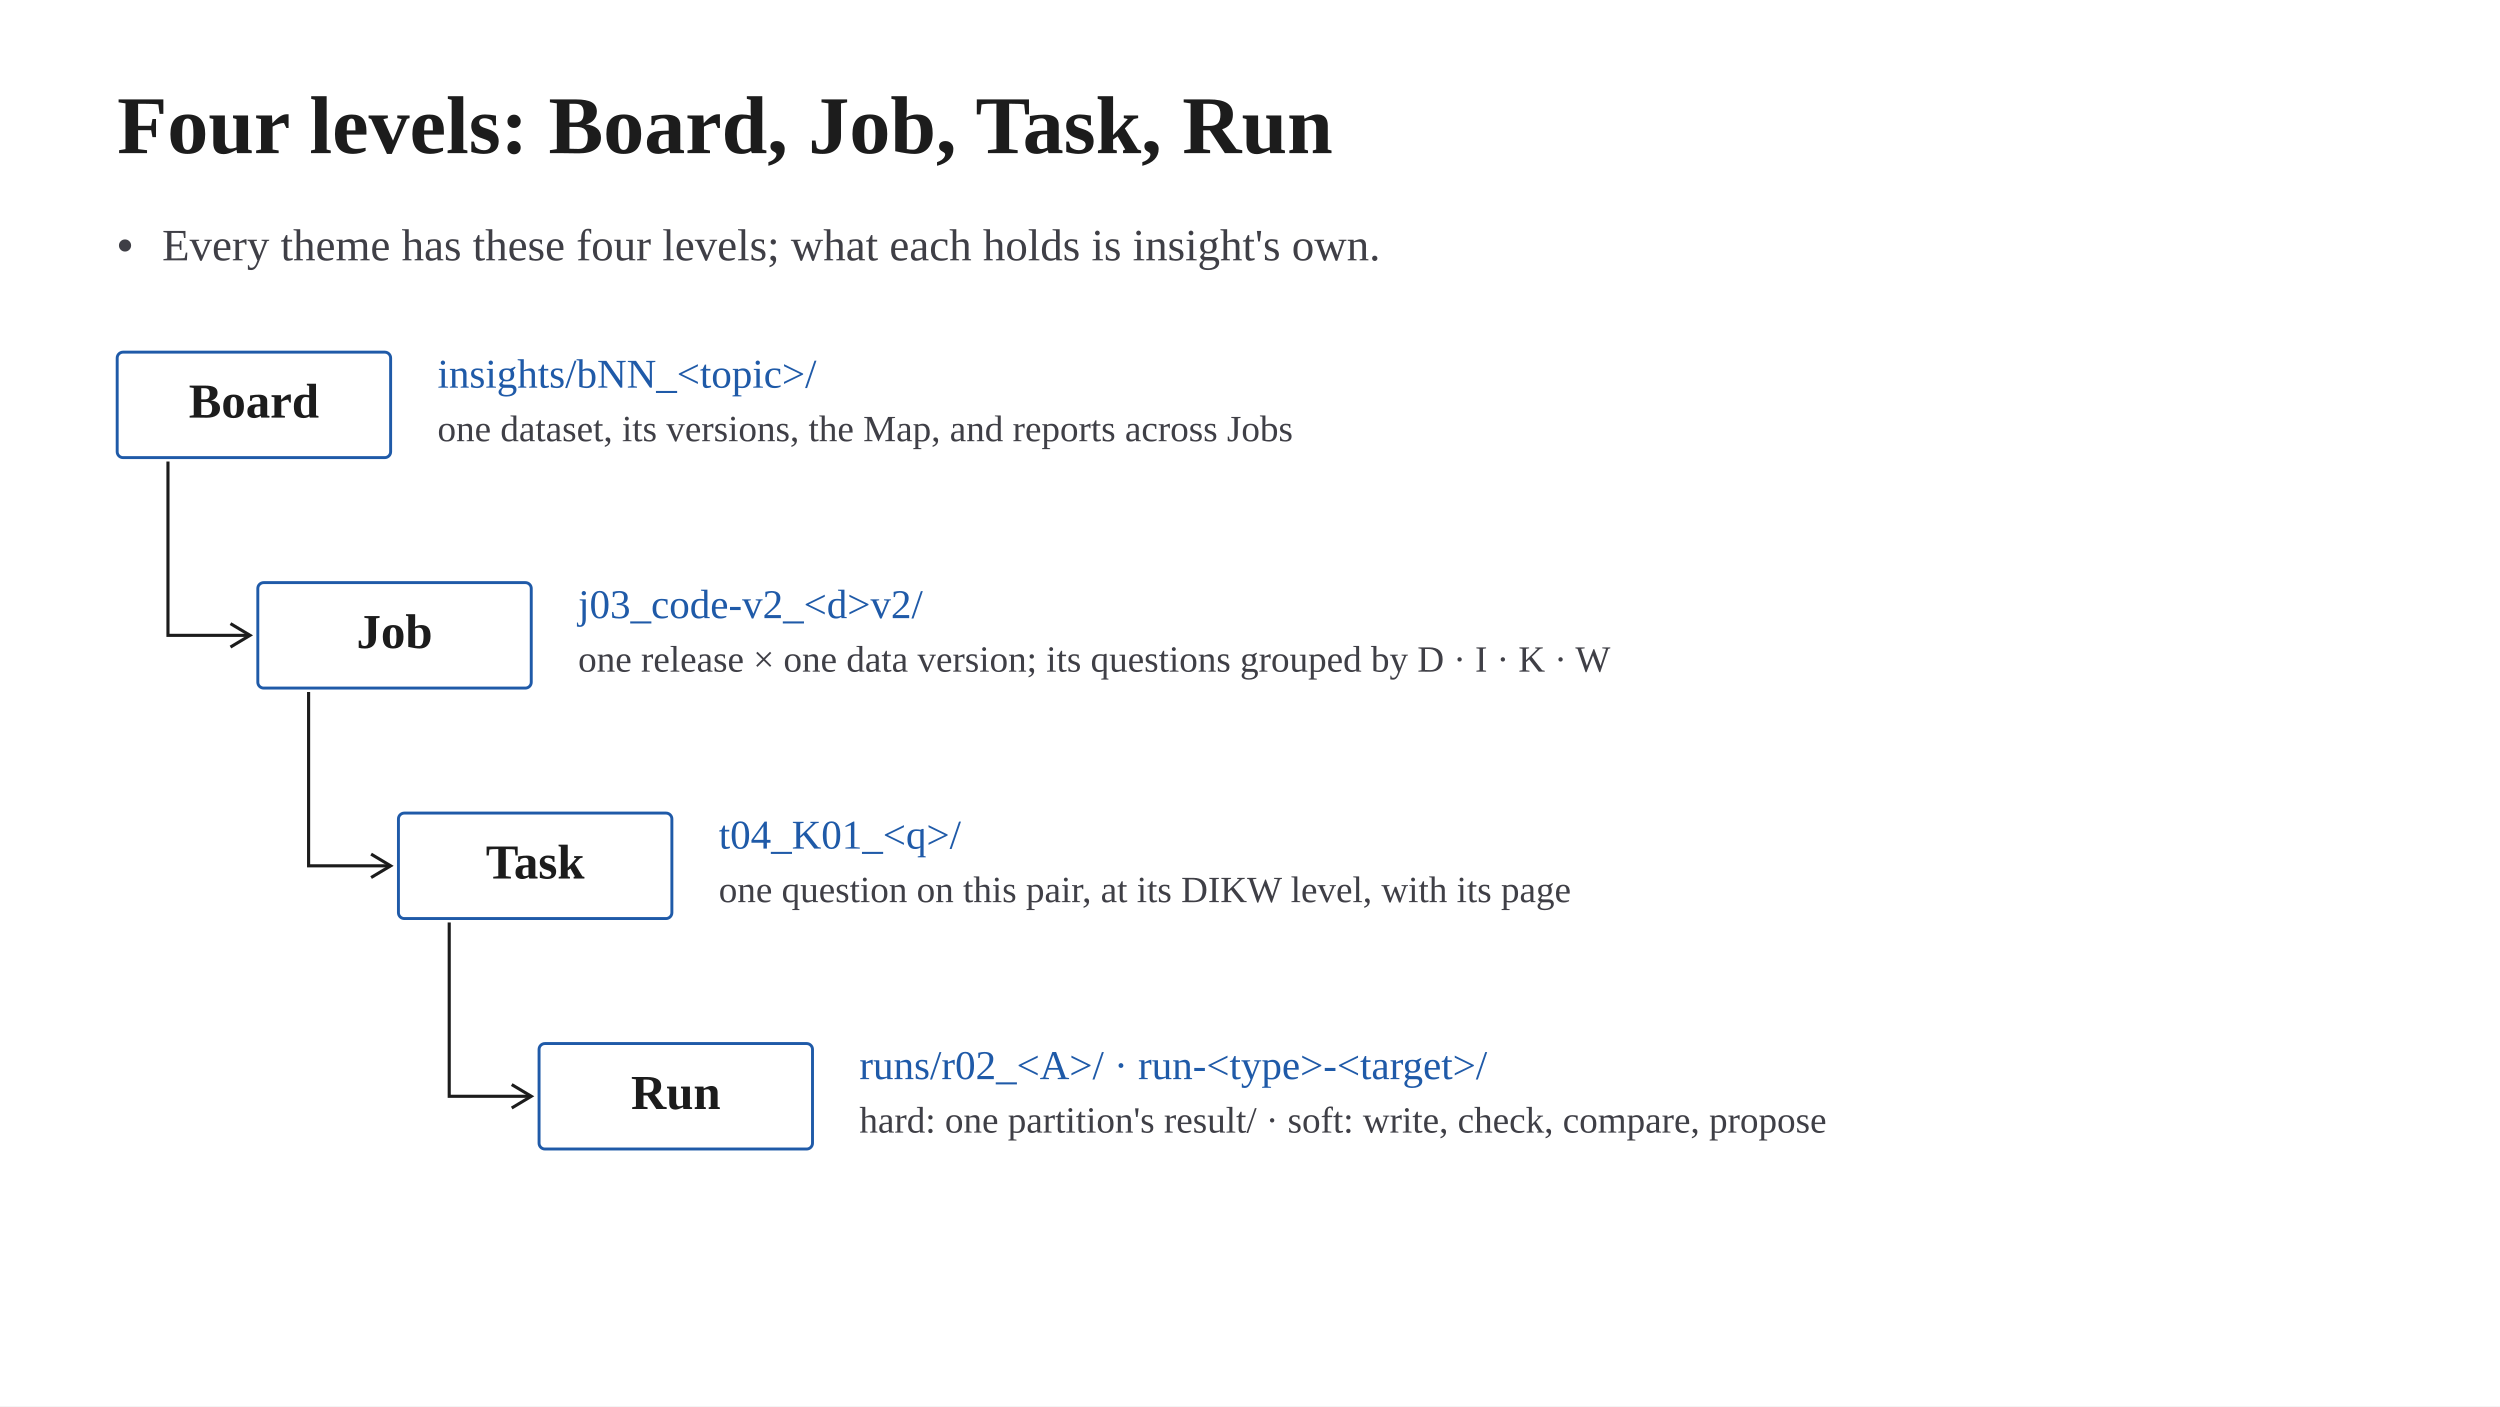
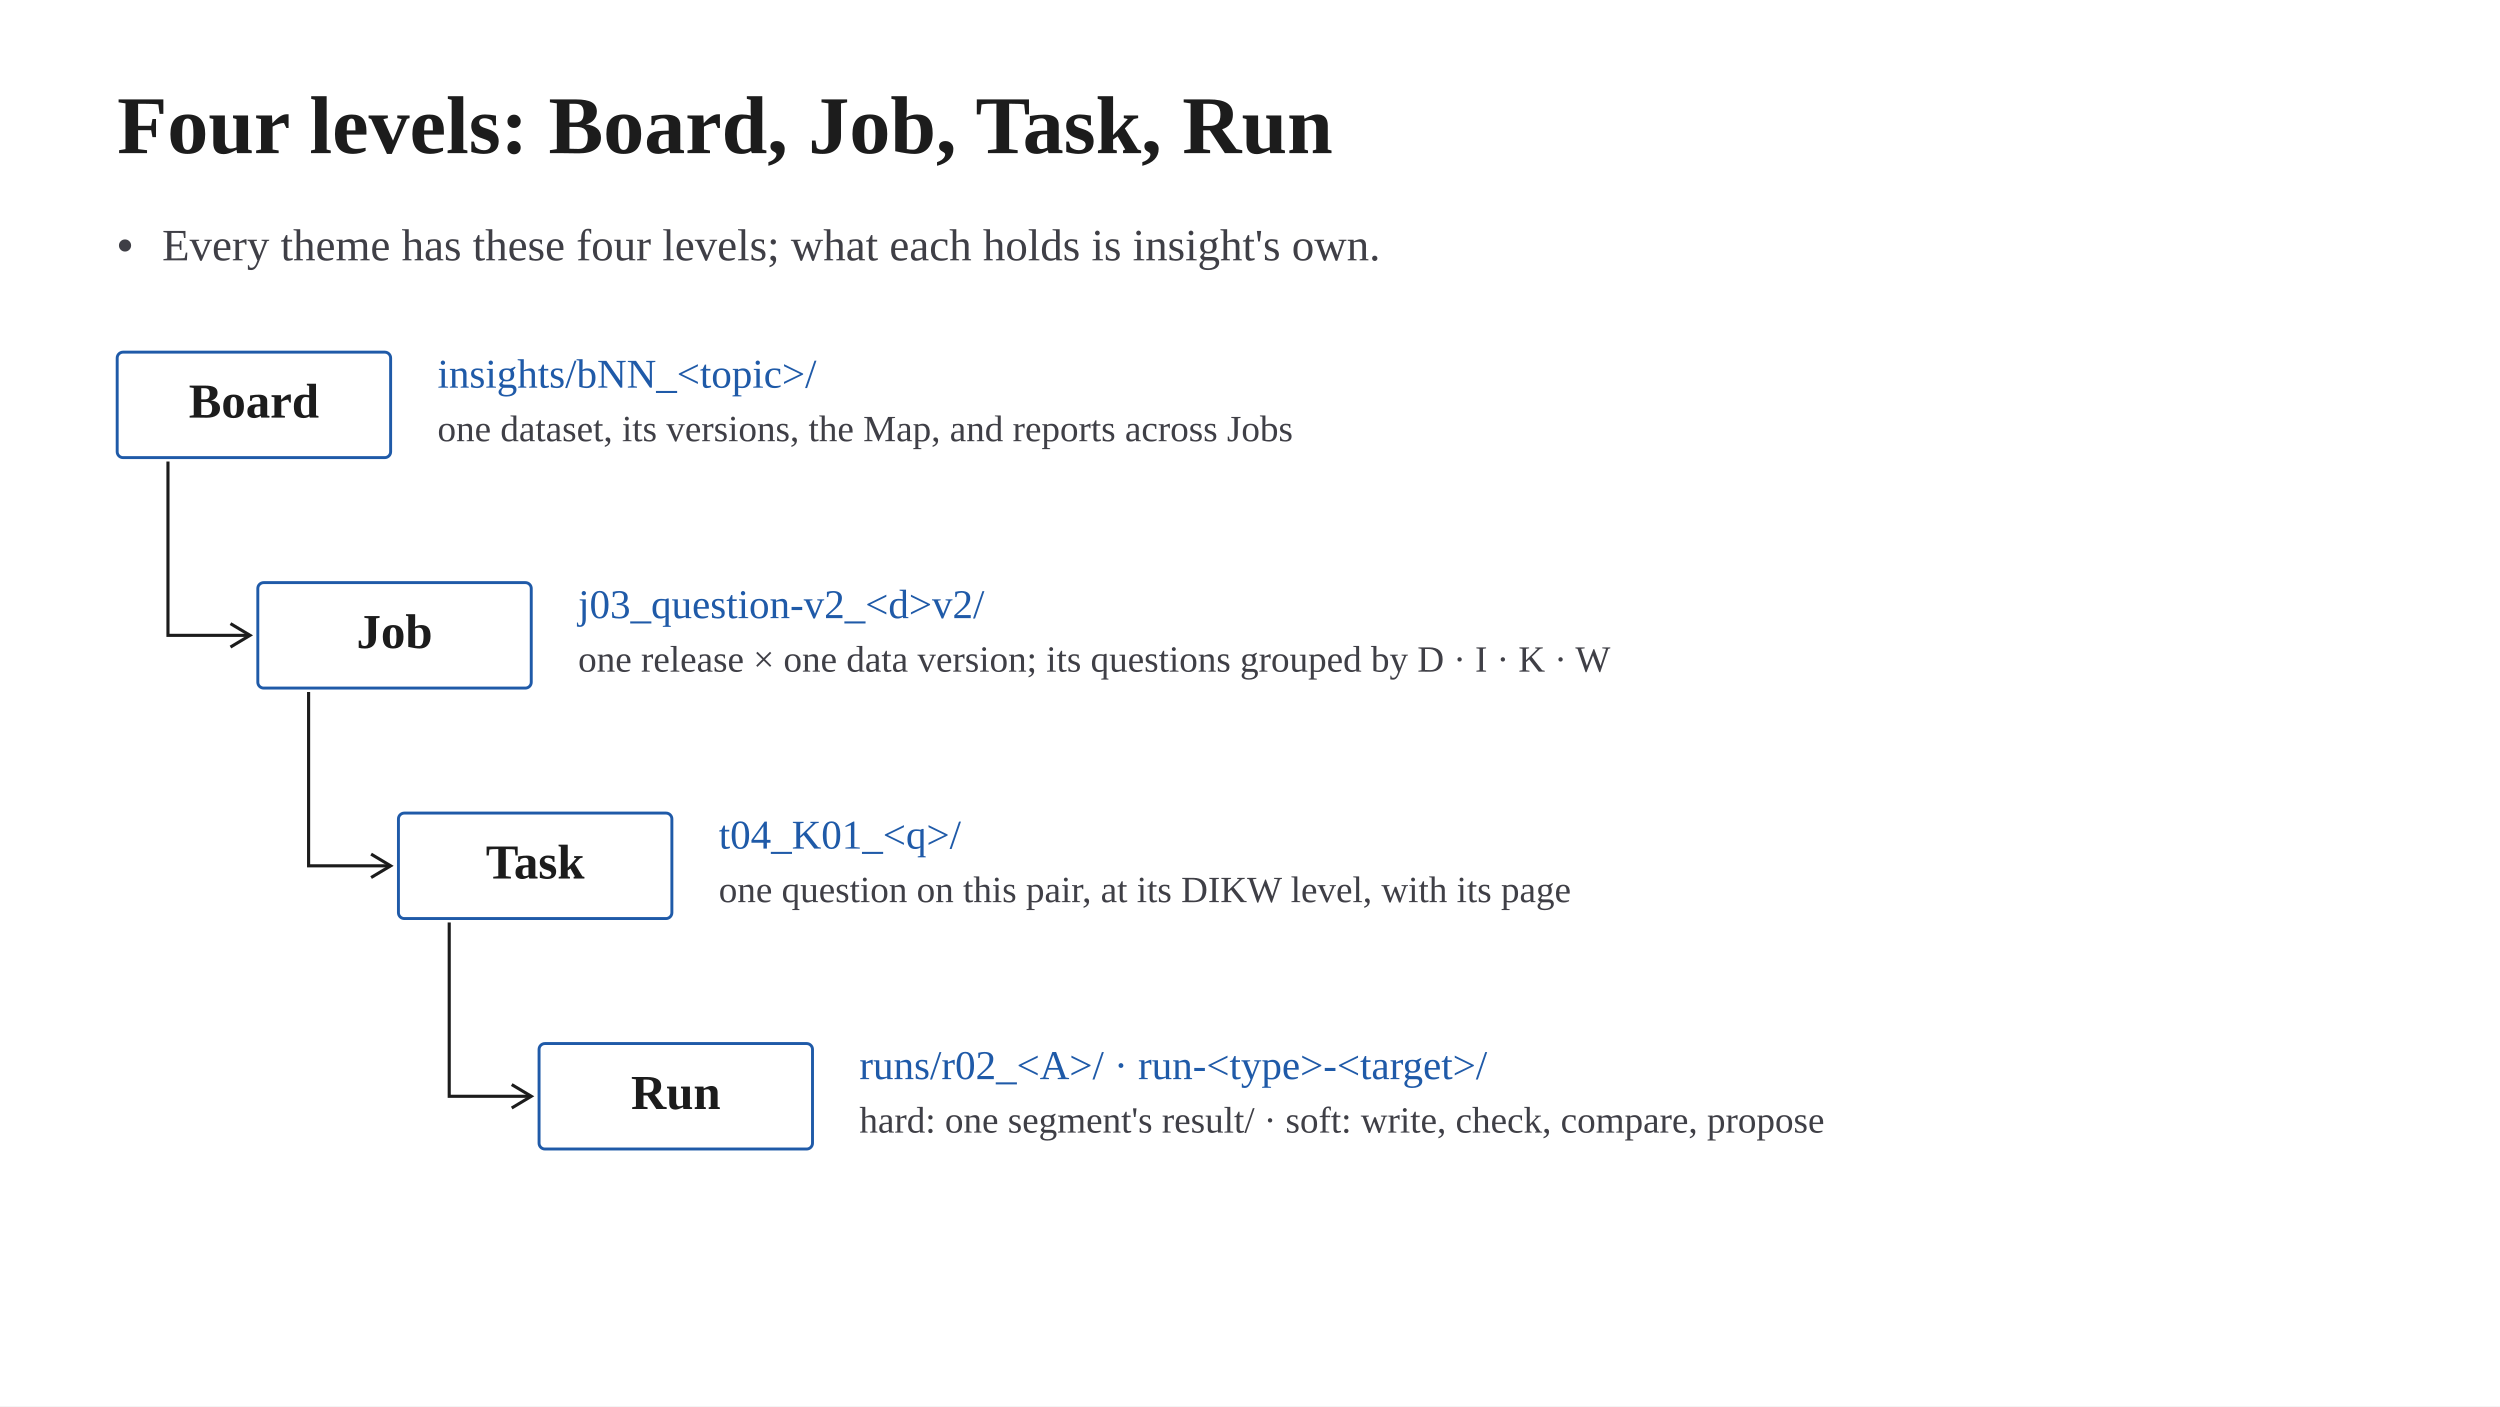
<svg xmlns="http://www.w3.org/2000/svg" width="1280" height="720" viewBox="0 0 1280 720">
  <rect width="1280" height="720" fill="#ffffff" />
  <text x="60.0" y="78.4" font-size="42" fill="#1c1c1c" font-weight="bold" font-family="'Times New Roman', Times, serif" text-anchor="start">Four levels: Board, Job, Task, Run</text>
  <text x="60.0" y="133.3" font-size="23" fill="#3f3f46" font-weight="bold" font-family="'Times New Roman', Times, serif" text-anchor="start">•</text>
  <text x="83.0" y="133.3" font-size="23" fill="#3f3f46" font-weight="normal" font-family="'Times New Roman', Times, serif" text-anchor="start">Every theme has these four levels; what each holds is insight's own.</text>
  <rect x="60.0" y="180.3" width="140.0" height="54.0" rx="3" fill="none" stroke="#1f5aa8" stroke-width="1.5" />
  <text x="130.0" y="213.8" font-size="25" fill="#1c1c1c" font-weight="bold" font-family="'Times New Roman', Times, serif" text-anchor="middle">Board</text>
  <text x="224.0" y="198.5" font-size="21" fill="#1f5aa8" font-weight="normal" font-family="'Times New Roman', Times, serif" text-anchor="start">insights/bNN_&lt;topic&gt;/</text>
  <text x="224.0" y="225.9" font-size="19" fill="#3f3f46" font-weight="normal" font-family="'Times New Roman', Times, serif" text-anchor="start">one dataset, its versions, the Map, and reports across Jobs</text>
  <polyline points="86.0,236.3 86.0,325.3 128.0,325.3" fill="none" stroke="#1c1c1c" stroke-width="1.6" />
  <polyline points="118.0,331.3 128.0,325.3 118.0,319.3" fill="none" stroke="#1c1c1c" stroke-width="1.6" />
  <rect x="132.0" y="298.3" width="140.0" height="54.0" rx="3" fill="none" stroke="#1f5aa8" stroke-width="1.5" />
  <text x="202.0" y="331.8" font-size="25" fill="#1c1c1c" font-weight="bold" font-family="'Times New Roman', Times, serif" text-anchor="middle">Job</text>
-   <text x="296.0" y="316.5" font-size="21" fill="#1f5aa8" font-weight="normal" font-family="'Times New Roman', Times, serif" text-anchor="start">j03_code-v2_&lt;d&gt;v2/</text>
+   <text x="296.0" y="316.5" font-size="21" fill="#1f5aa8" font-weight="normal" font-family="'Times New Roman', Times, serif" text-anchor="start">j03_question-v2_&lt;d&gt;v2/</text>
  <text x="296.0" y="343.9" font-size="19" fill="#3f3f46" font-weight="normal" font-family="'Times New Roman', Times, serif" text-anchor="start">one release × one data version; its questions grouped by D · I · K · W</text>
  <polyline points="158.0,354.3 158.0,443.3 200.0,443.3" fill="none" stroke="#1c1c1c" stroke-width="1.6" />
  <polyline points="190.0,449.3 200.0,443.3 190.0,437.3" fill="none" stroke="#1c1c1c" stroke-width="1.6" />
  <rect x="204.0" y="416.3" width="140.0" height="54.0" rx="3" fill="none" stroke="#1f5aa8" stroke-width="1.5" />
  <text x="274.0" y="449.8" font-size="25" fill="#1c1c1c" font-weight="bold" font-family="'Times New Roman', Times, serif" text-anchor="middle">Task</text>
  <text x="368.0" y="434.5" font-size="21" fill="#1f5aa8" font-weight="normal" font-family="'Times New Roman', Times, serif" text-anchor="start">t04_K01_&lt;q&gt;/</text>
  <text x="368.0" y="461.9" font-size="19" fill="#3f3f46" font-weight="normal" font-family="'Times New Roman', Times, serif" text-anchor="start">one question on this pair, at its DIKW level, with its page</text>
  <polyline points="230.0,472.3 230.0,561.3 272.0,561.3" fill="none" stroke="#1c1c1c" stroke-width="1.6" />
  <polyline points="262.0,567.3 272.0,561.3 262.0,555.3" fill="none" stroke="#1c1c1c" stroke-width="1.6" />
  <rect x="276.0" y="534.3" width="140.0" height="54.0" rx="3" fill="none" stroke="#1f5aa8" stroke-width="1.5" />
  <text x="346.0" y="567.8" font-size="25" fill="#1c1c1c" font-weight="bold" font-family="'Times New Roman', Times, serif" text-anchor="middle">Run</text>
  <text x="440.0" y="552.5" font-size="21" fill="#1f5aa8" font-weight="normal" font-family="'Times New Roman', Times, serif" text-anchor="start">runs/r02_&lt;A&gt;/ · run-&lt;type&gt;-&lt;target&gt;/</text>
-   <text x="440.0" y="579.9" font-size="19" fill="#3f3f46" font-weight="normal" font-family="'Times New Roman', Times, serif" text-anchor="start">hard: one partition's result/ · soft: write, check, compare, propose</text>
+   <text x="440.0" y="579.9" font-size="19" fill="#3f3f46" font-weight="normal" font-family="'Times New Roman', Times, serif" text-anchor="start">hard: one segment's result/ · soft: write, check, compare, propose</text>
</svg>
